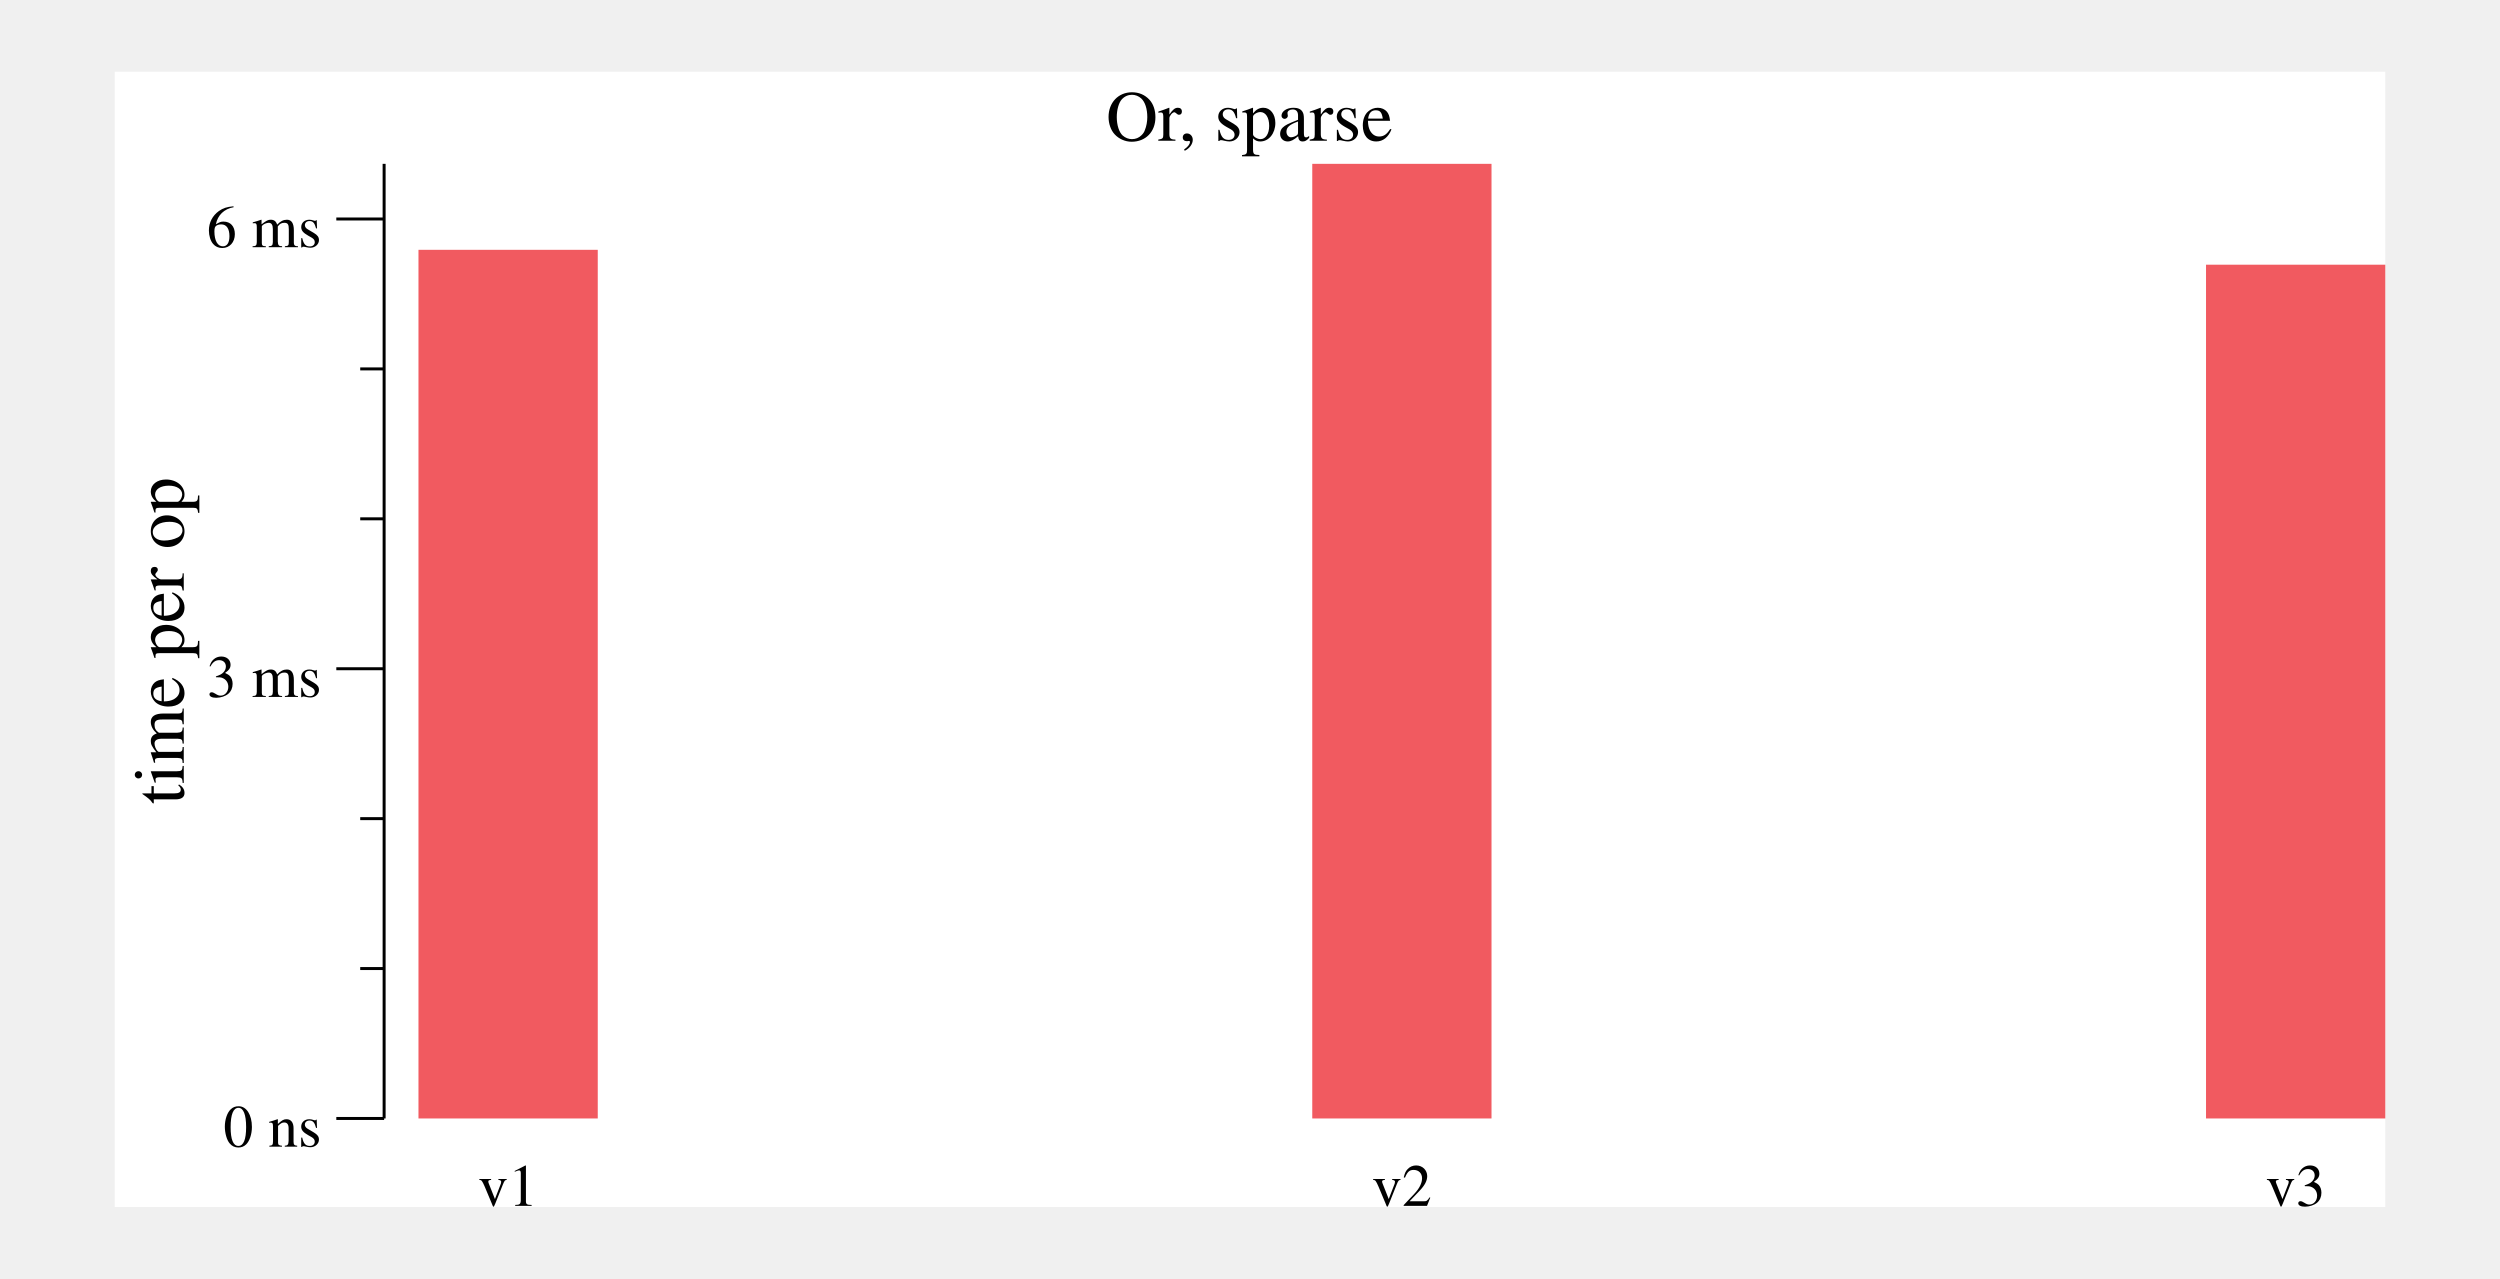
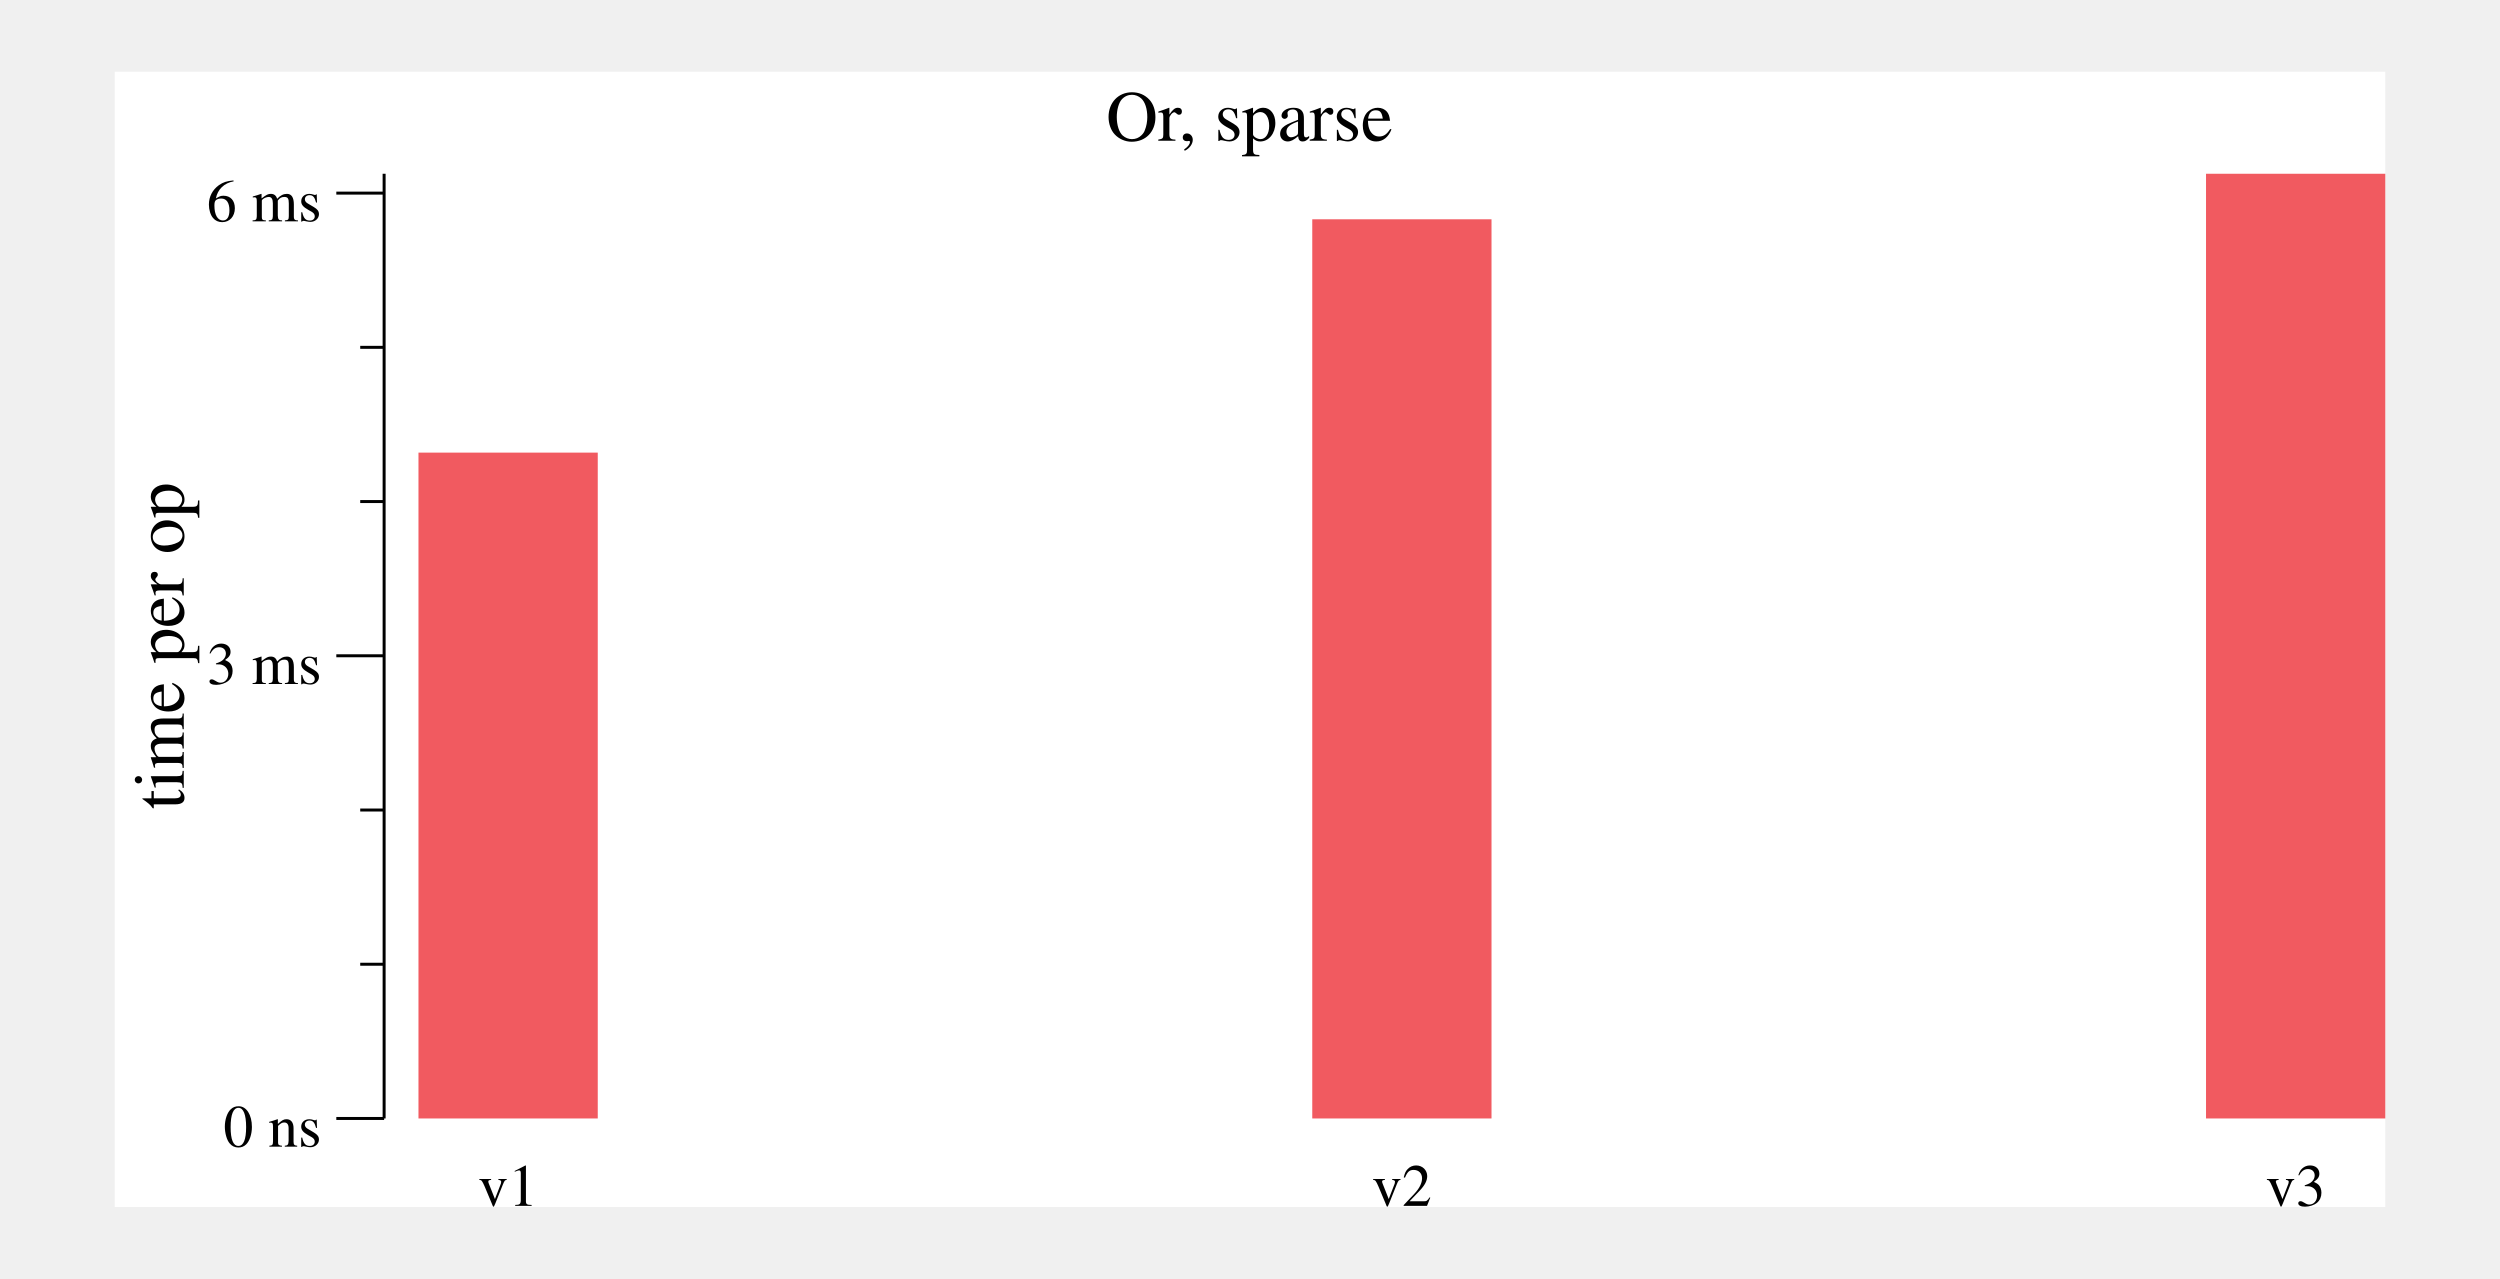
<svg xmlns="http://www.w3.org/2000/svg" width="418.4pt" height="214pt" viewBox="0 0 418.4 214">
  <g transform="scale(1, -1) translate(0, -214)">
    <path d="M19.2,12L399.2,12L399.2,202L19.2,202Z" style="fill:#FFFFFF" />
    <text x="185.12" y="-190.45" transform="scale(1, -1)" style="font-family:Times;font-weight:normal;font-style:normal;font-size:12px">Or, sparse</text>
    <text x="80.036" y="-12.186" transform="scale(1, -1)" style="font-family:Times;font-weight:normal;font-style:normal;font-size:10px">v1</text>
    <text x="229.62" y="-12.186" transform="scale(1, -1)" style="font-family:Times;font-weight:normal;font-style:normal;font-size:10px">v2</text>
    <text x="379.2" y="-12.186" transform="scale(1, -1)" style="font-family:Times;font-weight:normal;font-style:normal;font-size:10px">v3</text>
    <g transform="rotate(90)">
-       <text x="79.374" y="30.755" transform="scale(1, -1)" style="font-family:Times;font-weight:normal;font-style:normal;font-size:12px">time per op</text>
+       <text x="78.544" y="30.755" transform="scale(1, -1)" style="font-family:Times;font-weight:normal;font-style:normal;font-size:12px">time per op</text>
    </g>
    <text x="37.394" y="-22.093" transform="scale(1, -1)" style="font-family:Times;font-weight:normal;font-style:normal;font-size:10px">0 ns</text>
-     <text x="34.616" y="-97.361" transform="scale(1, -1)" style="font-family:Times;font-weight:normal;font-style:normal;font-size:10px">3 ms</text>
-     <text x="34.616" y="-172.63" transform="scale(1, -1)" style="font-family:Times;font-weight:normal;font-style:normal;font-size:10px">6 ms</text>
+     <text x="34.616" y="-99.524" transform="scale(1, -1)" style="font-family:Times;font-weight:normal;font-style:normal;font-size:10px">3 ms</text>
+     <text x="34.616" y="-176.96" transform="scale(1, -1)" style="font-family:Times;font-weight:normal;font-style:normal;font-size:10px">6 ms</text>
    <path d="M56.286,26.814L64.286,26.814" style="fill:none;stroke:#000000;stroke-width:0.5" />
-     <path d="M56.286,102.08L64.286,102.08" style="fill:none;stroke:#000000;stroke-width:0.5" />
-     <path d="M56.286,177.35L64.286,177.35" style="fill:none;stroke:#000000;stroke-width:0.5" />
-     <path d="M60.286,51.904L64.286,51.904" style="fill:none;stroke:#000000;stroke-width:0.5" />
-     <path d="M60.286,76.993L64.286,76.993" style="fill:none;stroke:#000000;stroke-width:0.5" />
-     <path d="M60.286,127.17L64.286,127.17" style="fill:none;stroke:#000000;stroke-width:0.5" />
-     <path d="M60.286,152.26L64.286,152.26" style="fill:none;stroke:#000000;stroke-width:0.5" />
-     <path d="M64.286,26.814L64.286,186.58" style="fill:none;stroke:#000000;stroke-width:0.5" />
-     <path d="M70.036,26.814L70.036,172.19L100.04,172.19L100.04,26.814Z" style="fill:#F15A60" />
-     <path d="M219.62,26.814L219.62,186.58L249.62,186.58L249.62,26.814Z" style="fill:#F15A60" />
-     <path d="M369.2,26.814L369.2,169.7L399.2,169.7L399.2,26.814Z" style="fill:#F15A60" />
+     <path d="M56.286,104.25L64.286,104.25" style="fill:none;stroke:#000000;stroke-width:0.5" />
+     <path d="M56.286,181.68L64.286,181.68" style="fill:none;stroke:#000000;stroke-width:0.5" />
+     <path d="M60.286,52.625L64.286,52.625" style="fill:none;stroke:#000000;stroke-width:0.5" />
+     <path d="M60.286,78.435L64.286,78.435" style="fill:none;stroke:#000000;stroke-width:0.5" />
+     <path d="M60.286,130.06L64.286,130.06" style="fill:none;stroke:#000000;stroke-width:0.5" />
+     <path d="M60.286,155.87L64.286,155.87" style="fill:none;stroke:#000000;stroke-width:0.5" />
+     <path d="M64.286,26.814L64.286,184.92" style="fill:none;stroke:#000000;stroke-width:0.5" />
+     <path d="M70.036,26.814L70.036,138.25L100.04,138.25L100.04,26.814Z" style="fill:#F15A60" />
+     <path d="M219.62,26.814L219.62,177.3L249.62,177.3L249.62,26.814Z" style="fill:#F15A60" />
+     <path d="M369.2,26.814L369.2,184.92L399.2,184.92L399.2,26.814Z" style="fill:#F15A60" />
  </g>
</svg>
